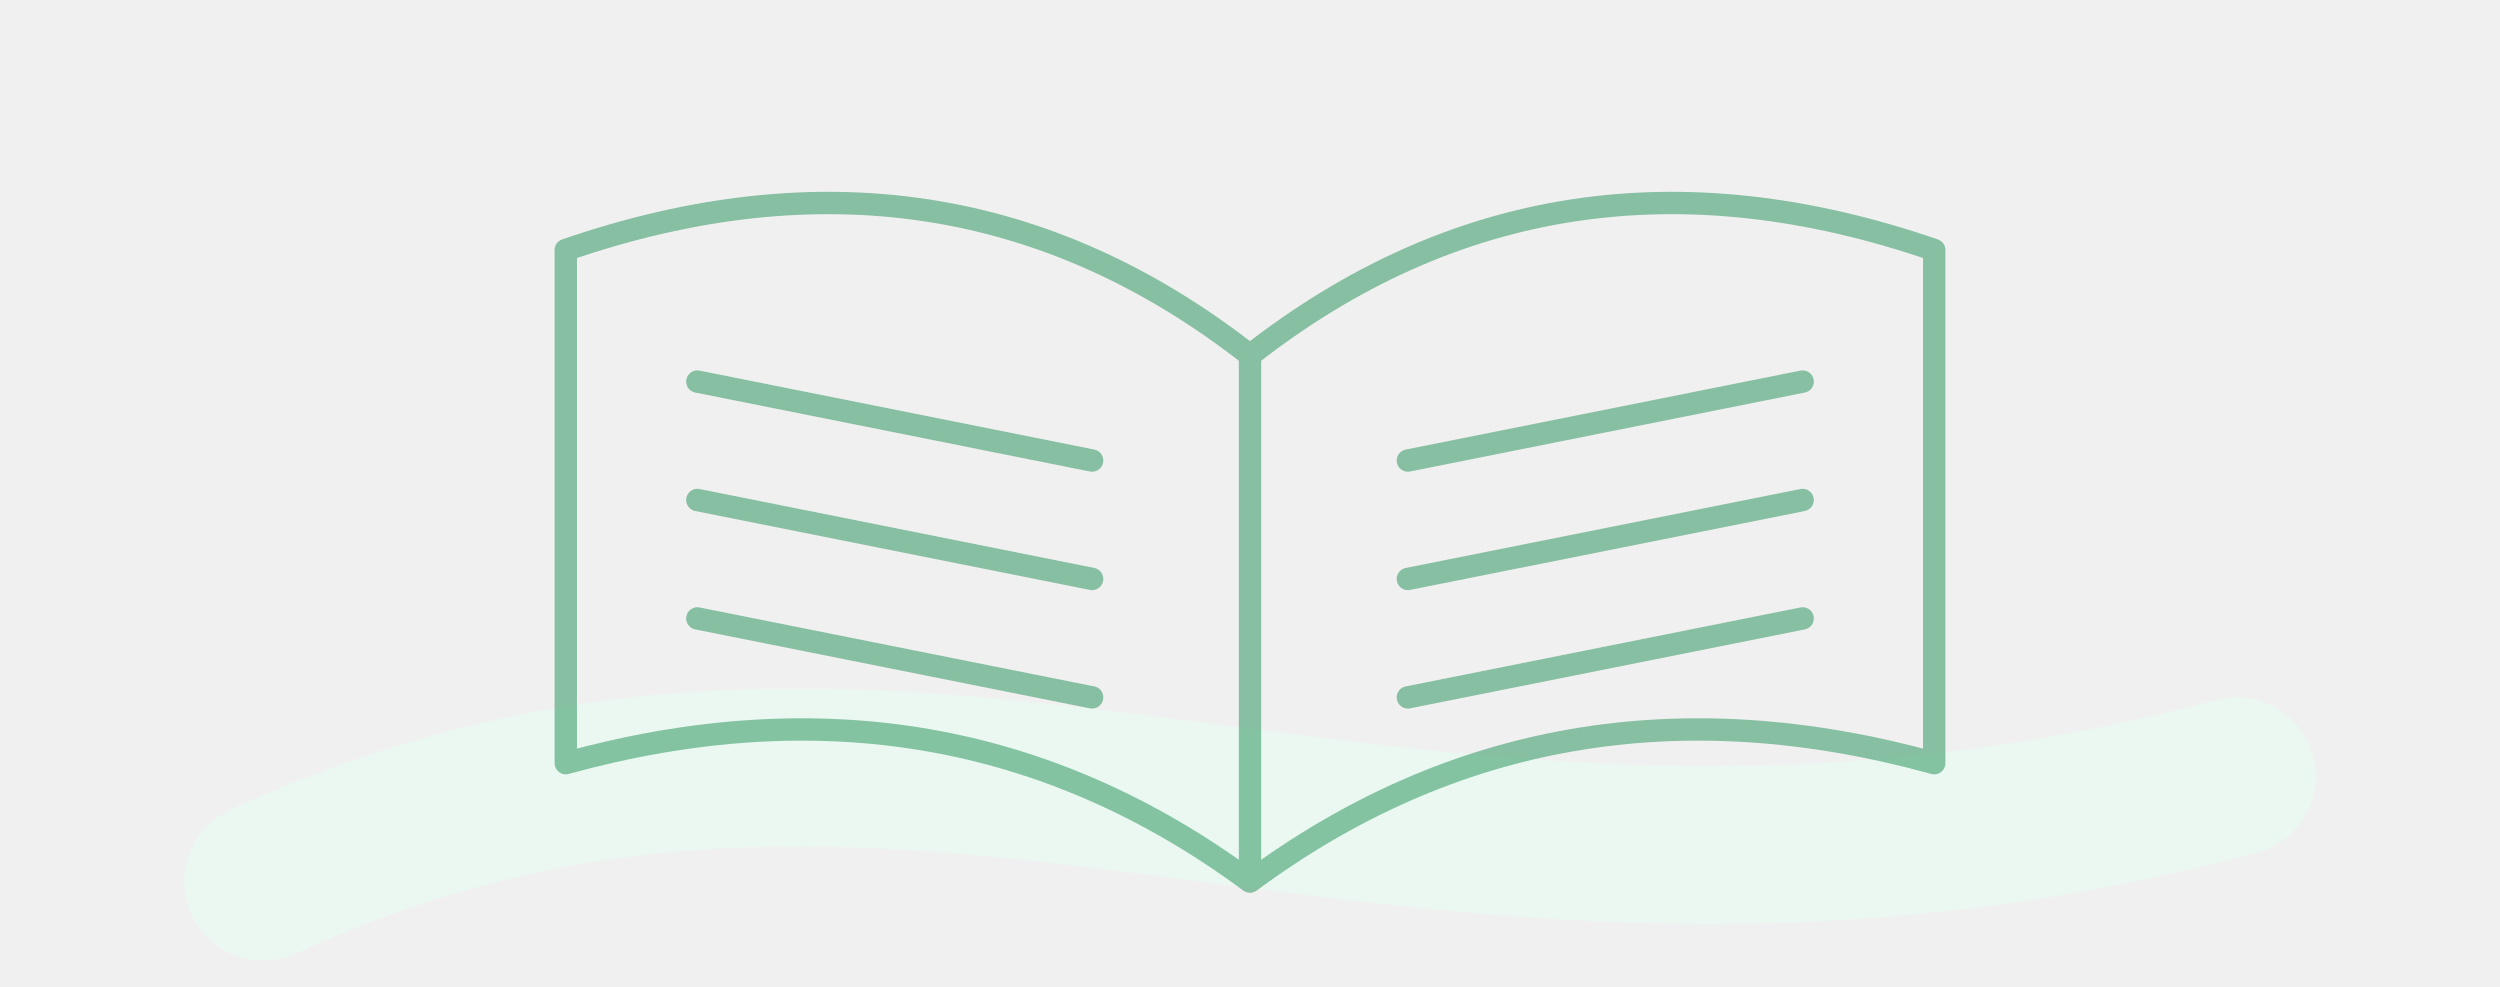
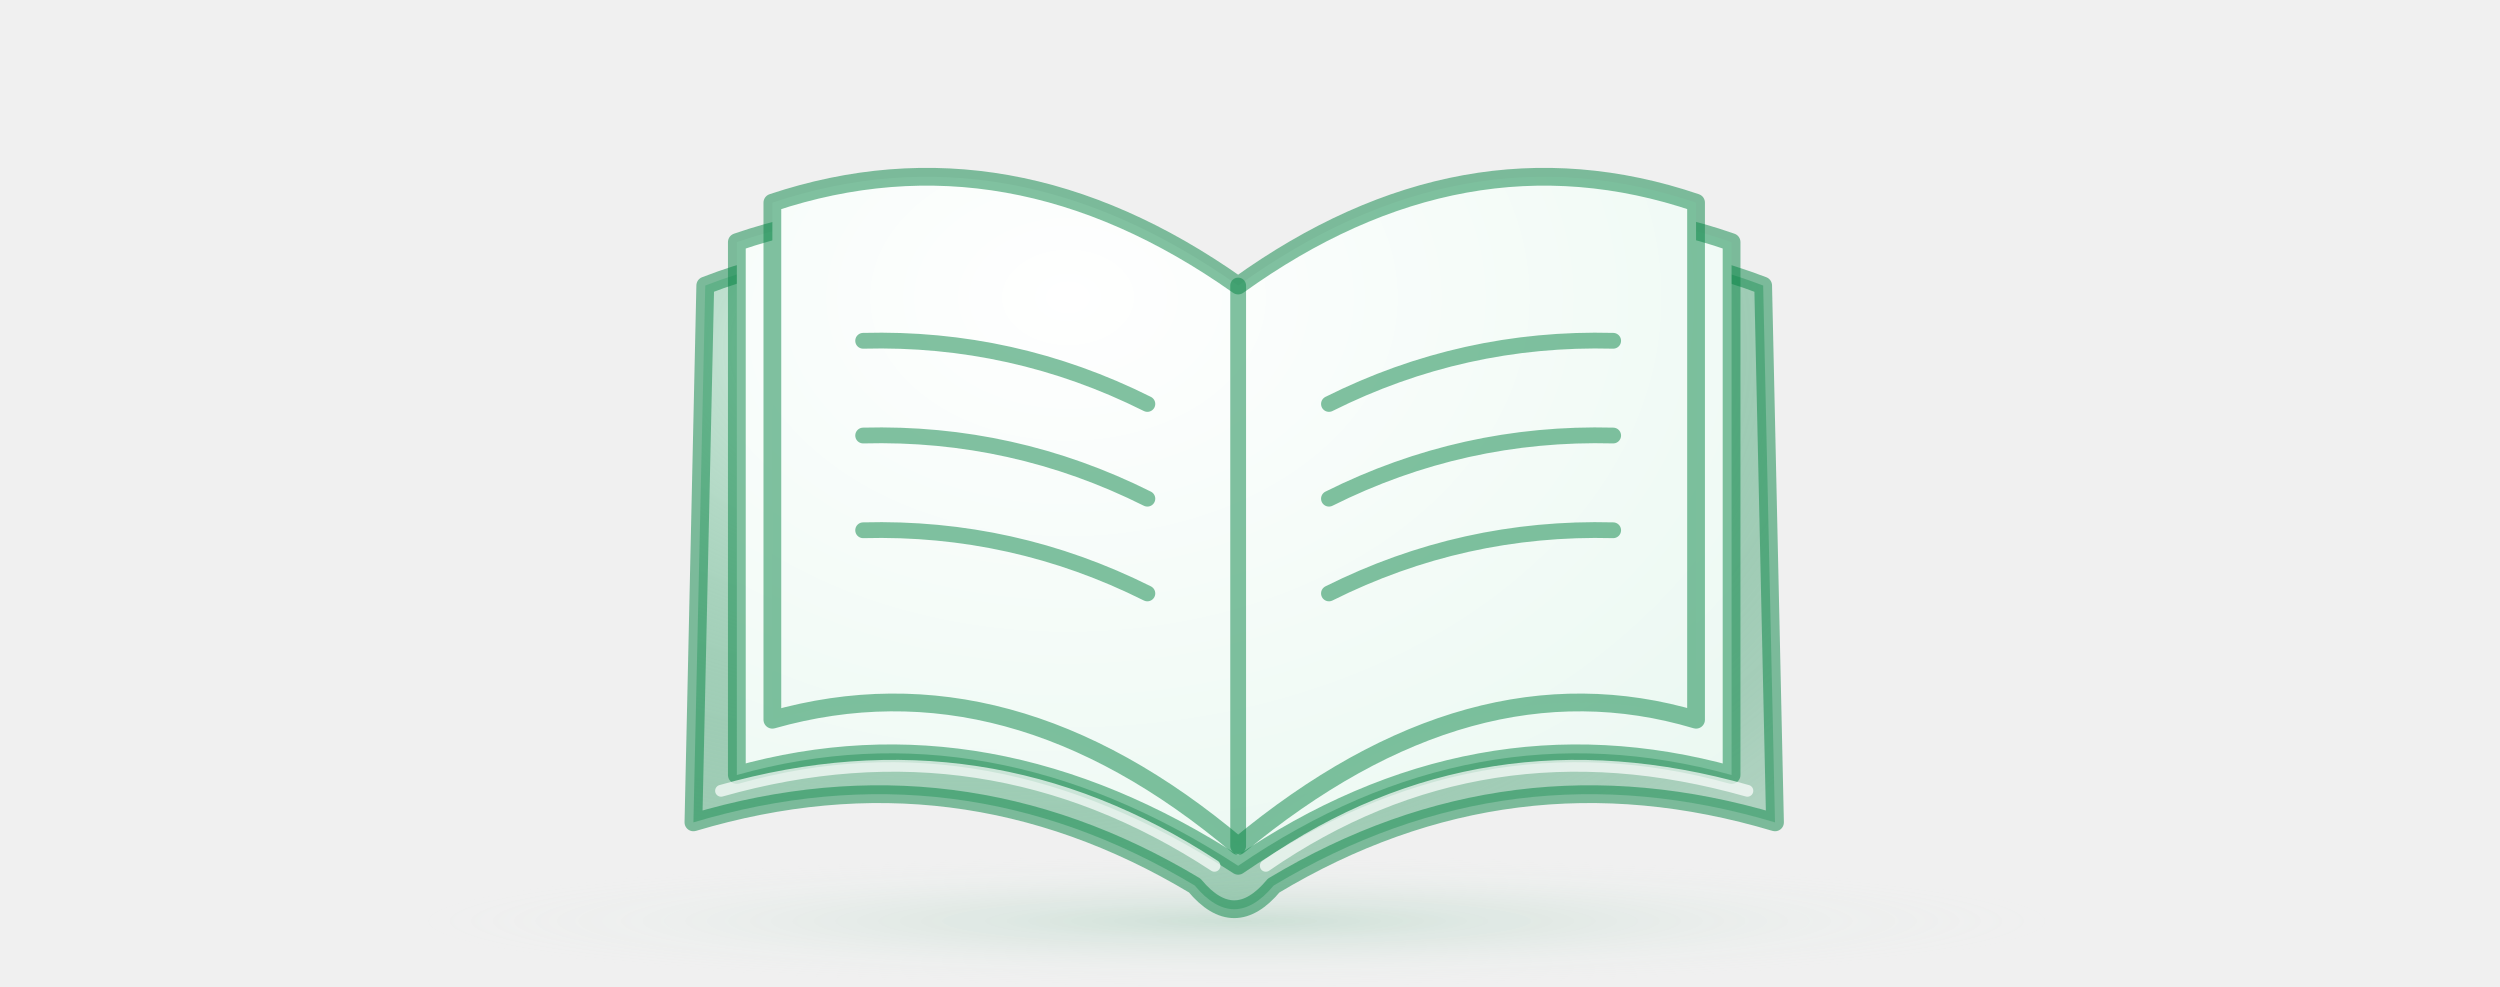
<svg xmlns="http://www.w3.org/2000/svg" viewBox="0 0 190 75" fill="none">
-   <path d="M20 67c50-23 86 9 150-8" stroke="#EAF8F1" stroke-width="12" stroke-linecap="round" />
-   <g stroke="#078444" stroke-opacity=".45" stroke-width="1.7" stroke-linecap="round" stroke-linejoin="round">
-     <path d="M43 19q29-10 52 8 23-18 52-8v39q-29-8-52 9-23-17-52-9V19Zm52 8v40m-42-38 30 6m-30 3 30 6m-30 3 30 6m24-18 30-6m-30 15 30-6m-30 15 30-6" />
+   <defs>
+     <radialGradient id="paper" cx=".32" cy=".18" r="1">
+       <stop stop-color="#FFFFFF" />
+       <stop offset="1" stop-color="#EAF8F1" />
+     </radialGradient>
+     <radialGradient id="mint" cx=".25" cy=".15" r="1">
+       <stop stop-color="#EAF8F1" />
+       <stop offset="1" stop-color="#078444" stop-opacity=".28" />
+     </radialGradient>
+     <radialGradient id="shadow">
+       <stop stop-color="#078444" stop-opacity=".15" />
+       <stop offset="1" stop-color="#EAF8F1" stop-opacity="0" />
+     </radialGradient>
+   </defs>
+   <ellipse cx="94" cy="70" rx="63" ry="5" fill="url(#shadow)" />
+   <g transform="translate(41 1) scale(.3)" stroke="#078444" stroke-opacity=".5" stroke-width="4.5" stroke-linecap="round" stroke-linejoin="round">
+     <path d="M42 69Q104 45 177 85Q247 45 310 69L313 205Q246 185 186 221Q176 233 166 221Q106 185 39 205Z" fill="url(#mint)" />
+     <path d="M50 58Q111 37 177 77Q242 37 302 58V193Q237 175 177 216Q114 175 50 193Z" fill="url(#paper)" />
+     <path d="M59 48Q119 28 177 69Q234 28 293 48V179Q236 162 177 211Q119 162 59 179Z" fill="url(#paper)" />
+     <path d="M177 69V211M82 83Q120 82 154 99m-72 8q38-1 72 16m-72 8q38-1 72 16m46-48q34-17 72-16m-72 40q34-17 72-16m-72 40q34-17 72-16" stroke-width="4" />
+     <path d="M46 197Q113 178 171 216M184 216Q239 178 306 197" stroke="#FFFFFF" stroke-opacity=".7" stroke-width="3" />
  </g>
</svg>
